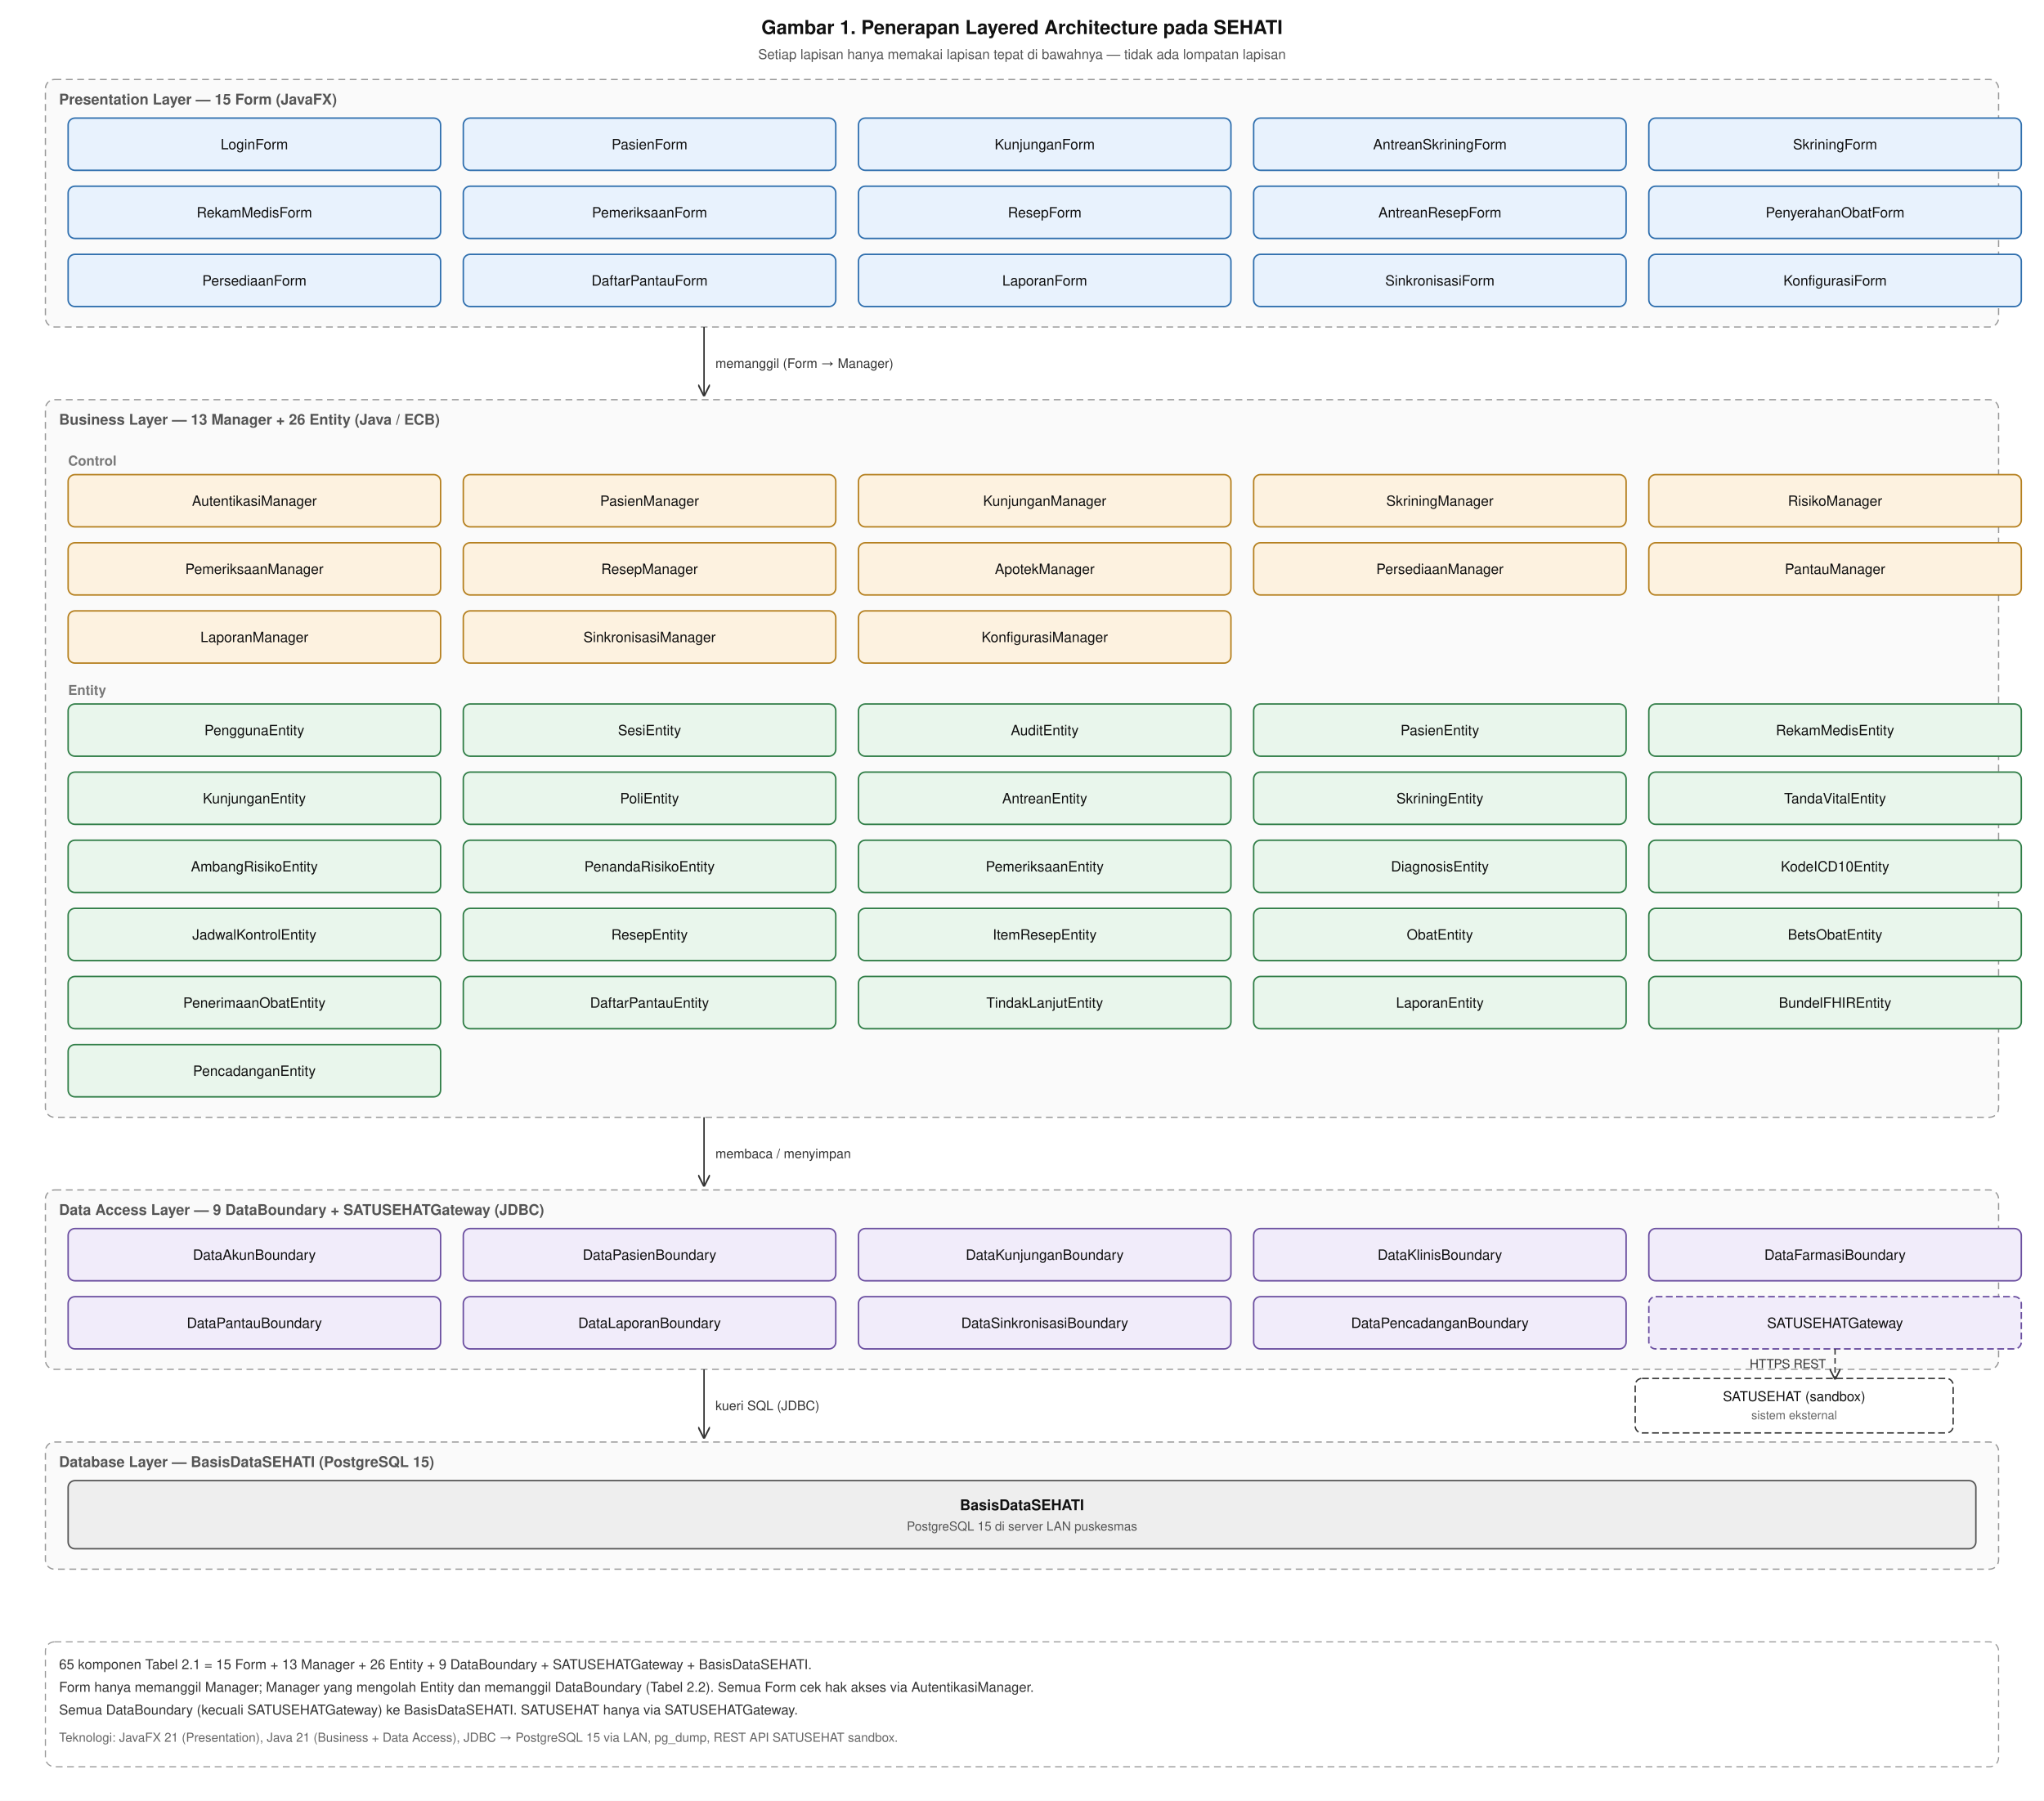
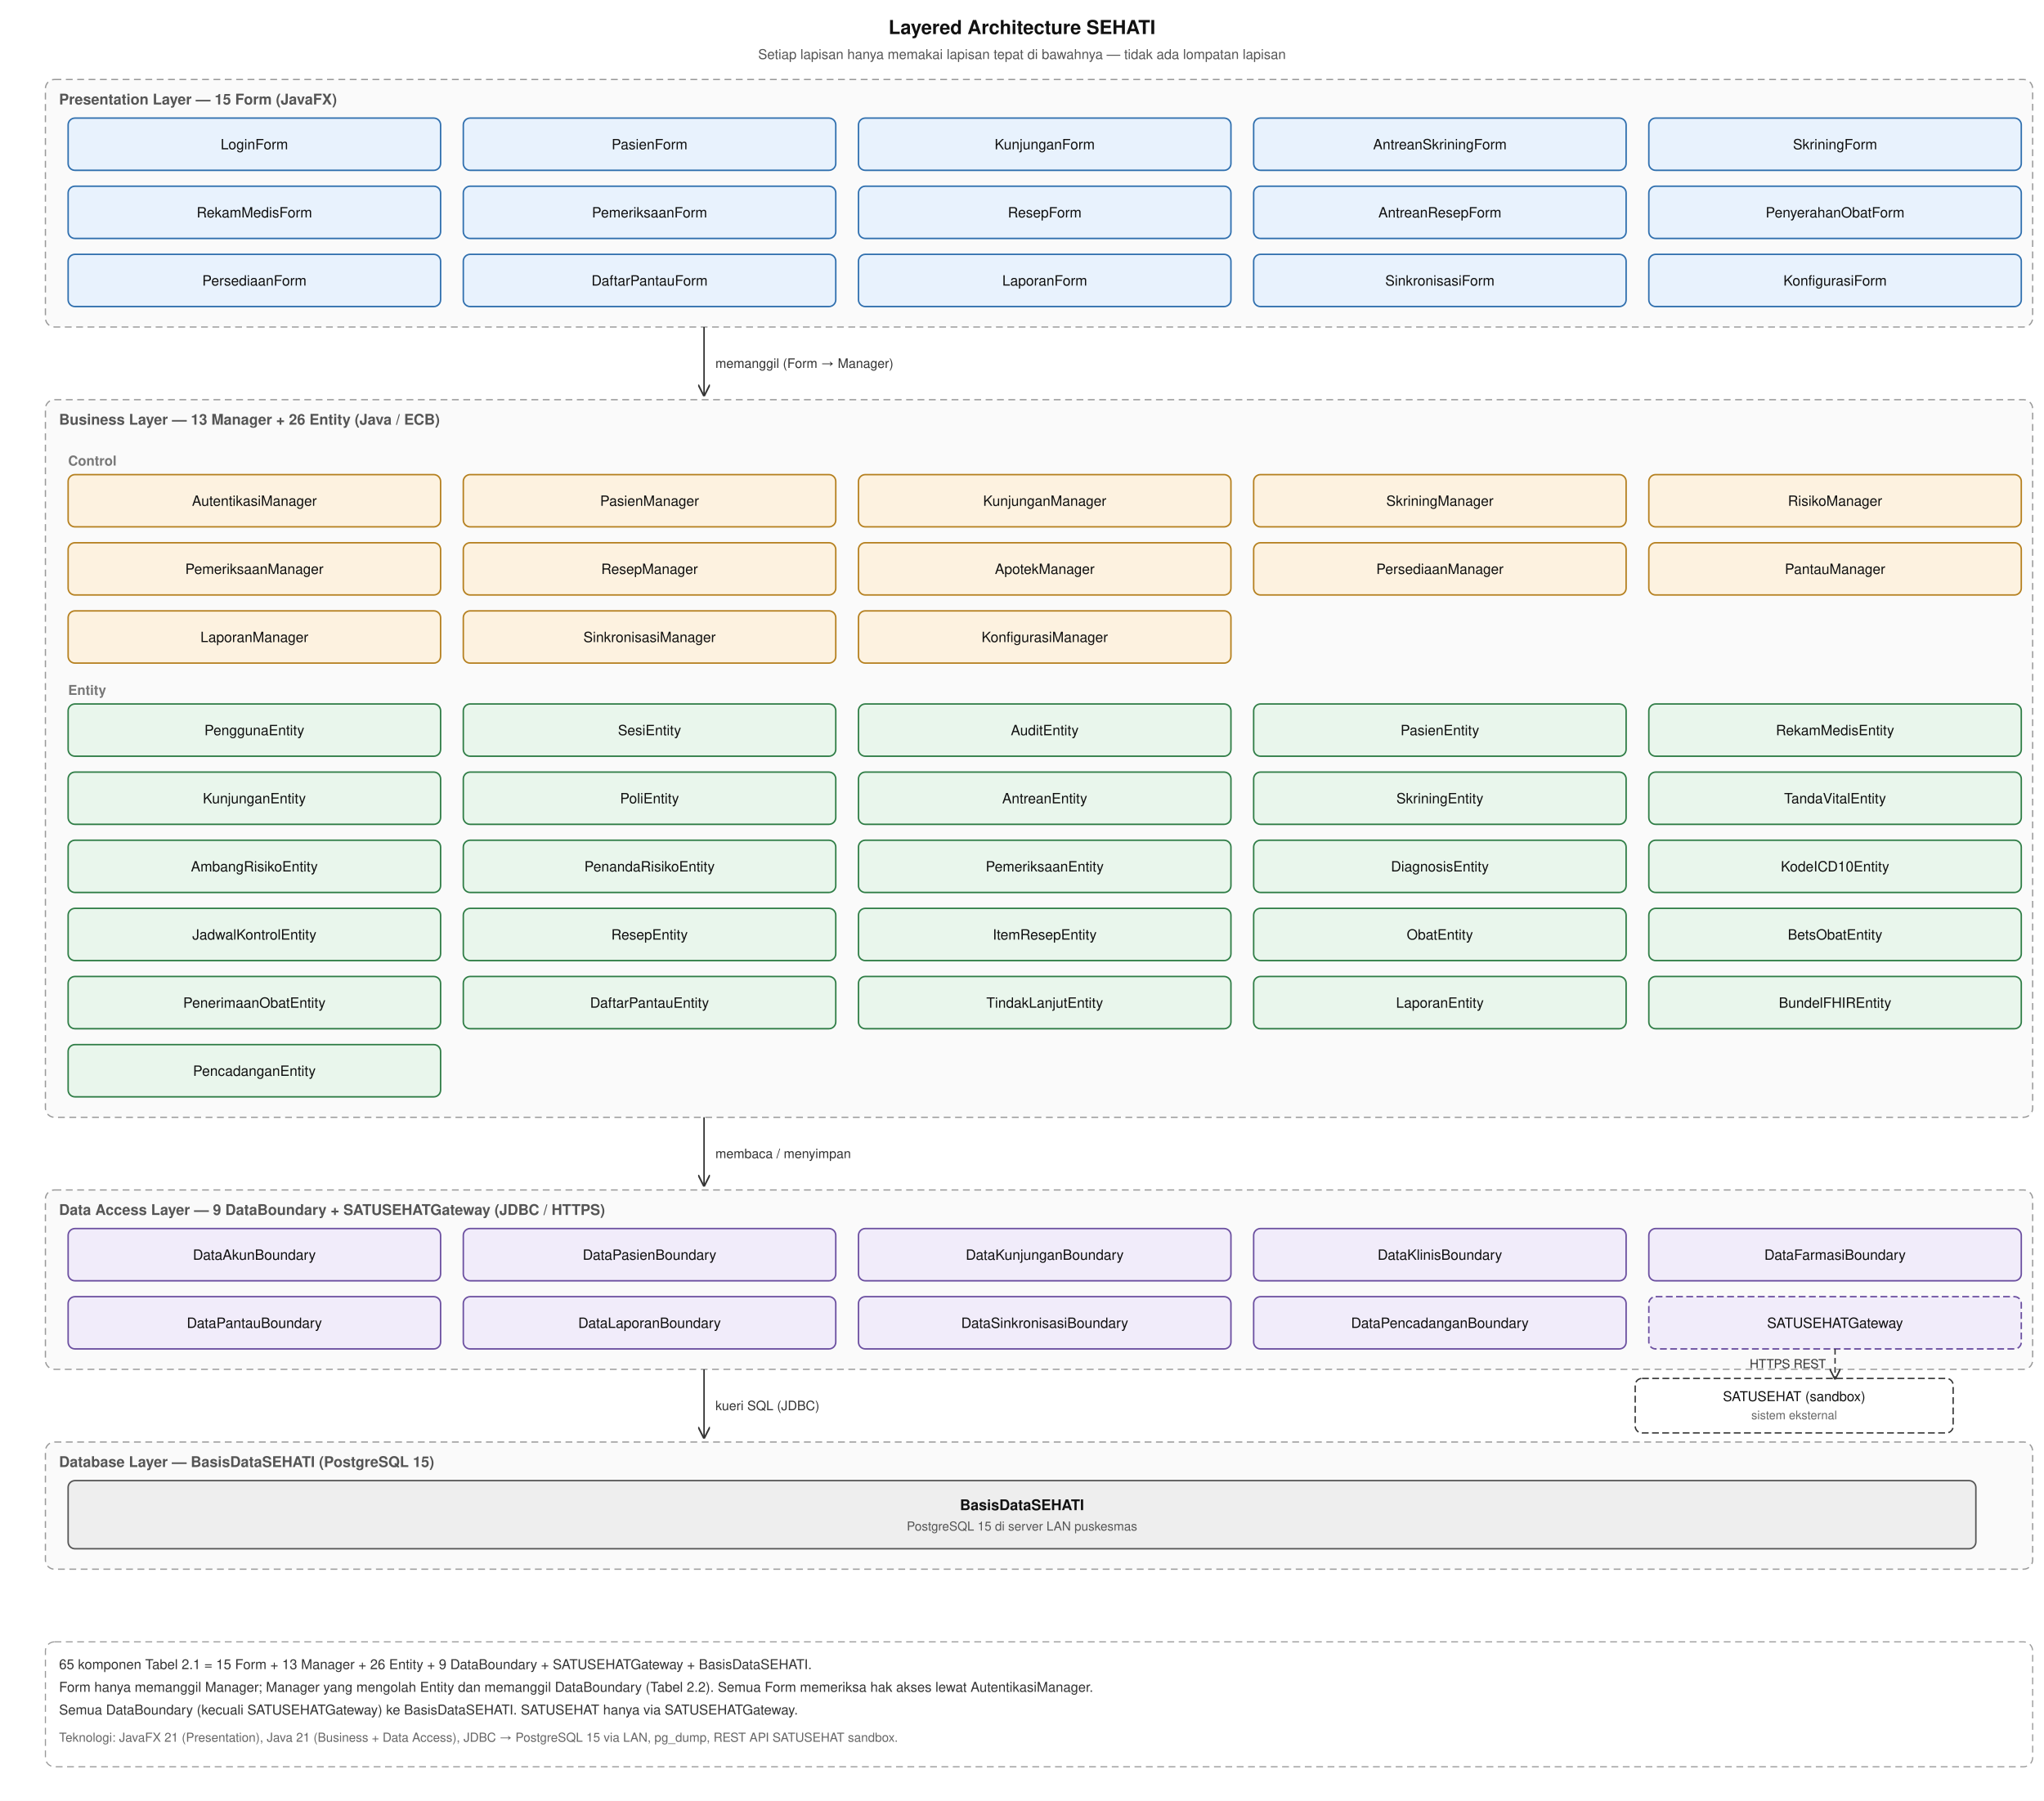
<svg xmlns="http://www.w3.org/2000/svg" viewBox="0 0 1800 1586" width="1800" height="1586" font-family="Helvetica, Arial, sans-serif">
  <rect width="1800" height="1586" fill="#ffffff" />
  <defs>
    <marker id="m" viewBox="0 0 10 10" refX="9" refY="5" markerWidth="8" markerHeight="8" orient="auto">
      <path d="M0,0 L10,5 L0,10" fill="none" stroke="#333" stroke-width="1.4" />
    </marker>
  </defs>
-   <text x="900" y="30" font-size="17" font-weight="bold" text-anchor="middle" fill="#111">Gambar 1. Penerapan Layered Architecture pada SEHATI</text>
+   <text x="900" y="30" font-size="17" font-weight="bold" text-anchor="middle" fill="#111">Layered Architecture SEHATI</text>
  <text x="900" y="52" font-size="12" fill="#555" text-anchor="middle">Setiap lapisan hanya memakai lapisan tepat di bawahnya — tidak ada lompatan lapisan</text>
-   <rect x="40" y="70" width="1720" height="218" rx="8" fill="#fafafa" stroke="#999" stroke-width="1.1" stroke-dasharray="6 4" />
+   <rect x="40" y="70" width="1750" height="218" rx="8" fill="#fafafa" stroke="#999" stroke-width="1.1" stroke-dasharray="6 4" />
  <text x="52" y="92" font-size="13" font-weight="bold" fill="#555">Presentation Layer — 15 Form (JavaFX)</text>
  <rect x="60" y="104" width="328" height="46" rx="6" fill="#e8f2fd" stroke="#2f6fae" stroke-width="1.3" />
  <text x="224.0" y="131.5" font-size="12.5" text-anchor="middle" fill="#111">LoginForm</text>
  <rect x="408" y="104" width="328" height="46" rx="6" fill="#e8f2fd" stroke="#2f6fae" stroke-width="1.3" />
  <text x="572.0" y="131.5" font-size="12.5" text-anchor="middle" fill="#111">PasienForm</text>
  <rect x="756" y="104" width="328" height="46" rx="6" fill="#e8f2fd" stroke="#2f6fae" stroke-width="1.3" />
  <text x="920.0" y="131.5" font-size="12.5" text-anchor="middle" fill="#111">KunjunganForm</text>
  <rect x="1104" y="104" width="328" height="46" rx="6" fill="#e8f2fd" stroke="#2f6fae" stroke-width="1.3" />
  <text x="1268.0" y="131.5" font-size="12.5" text-anchor="middle" fill="#111">AntreanSkriningForm</text>
  <rect x="1452" y="104" width="328" height="46" rx="6" fill="#e8f2fd" stroke="#2f6fae" stroke-width="1.3" />
  <text x="1616.0" y="131.5" font-size="12.5" text-anchor="middle" fill="#111">SkriningForm</text>
  <rect x="60" y="164" width="328" height="46" rx="6" fill="#e8f2fd" stroke="#2f6fae" stroke-width="1.3" />
  <text x="224.0" y="191.5" font-size="12.5" text-anchor="middle" fill="#111">RekamMedisForm</text>
  <rect x="408" y="164" width="328" height="46" rx="6" fill="#e8f2fd" stroke="#2f6fae" stroke-width="1.3" />
  <text x="572.0" y="191.5" font-size="12.5" text-anchor="middle" fill="#111">PemeriksaanForm</text>
  <rect x="756" y="164" width="328" height="46" rx="6" fill="#e8f2fd" stroke="#2f6fae" stroke-width="1.3" />
  <text x="920.0" y="191.5" font-size="12.5" text-anchor="middle" fill="#111">ResepForm</text>
  <rect x="1104" y="164" width="328" height="46" rx="6" fill="#e8f2fd" stroke="#2f6fae" stroke-width="1.3" />
  <text x="1268.0" y="191.5" font-size="12.5" text-anchor="middle" fill="#111">AntreanResepForm</text>
  <rect x="1452" y="164" width="328" height="46" rx="6" fill="#e8f2fd" stroke="#2f6fae" stroke-width="1.3" />
  <text x="1616.0" y="191.5" font-size="12.5" text-anchor="middle" fill="#111">PenyerahanObatForm</text>
  <rect x="60" y="224" width="328" height="46" rx="6" fill="#e8f2fd" stroke="#2f6fae" stroke-width="1.3" />
  <text x="224.0" y="251.5" font-size="12.5" text-anchor="middle" fill="#111">PersediaanForm</text>
  <rect x="408" y="224" width="328" height="46" rx="6" fill="#e8f2fd" stroke="#2f6fae" stroke-width="1.3" />
  <text x="572.0" y="251.5" font-size="12.5" text-anchor="middle" fill="#111">DaftarPantauForm</text>
  <rect x="756" y="224" width="328" height="46" rx="6" fill="#e8f2fd" stroke="#2f6fae" stroke-width="1.3" />
  <text x="920.0" y="251.5" font-size="12.5" text-anchor="middle" fill="#111">LaporanForm</text>
  <rect x="1104" y="224" width="328" height="46" rx="6" fill="#e8f2fd" stroke="#2f6fae" stroke-width="1.3" />
  <text x="1268.0" y="251.5" font-size="12.5" text-anchor="middle" fill="#111">SinkronisasiForm</text>
  <rect x="1452" y="224" width="328" height="46" rx="6" fill="#e8f2fd" stroke="#2f6fae" stroke-width="1.3" />
  <text x="1616.0" y="251.5" font-size="12.5" text-anchor="middle" fill="#111">KonfigurasiForm</text>
-   <rect x="40" y="352" width="1720" height="632" rx="8" fill="#fafafa" stroke="#999" stroke-width="1.1" stroke-dasharray="6 4" />
+   <rect x="40" y="352" width="1750" height="632" rx="8" fill="#fafafa" stroke="#999" stroke-width="1.1" stroke-dasharray="6 4" />
  <text x="52" y="374" font-size="13" font-weight="bold" fill="#555">Business Layer — 13 Manager + 26 Entity (Java / ECB)</text>
  <text x="60" y="410" font-size="12" font-weight="bold" fill="#777">Control</text>
  <rect x="60" y="418" width="328" height="46" rx="6" fill="#fdf2e0" stroke="#b5801f" stroke-width="1.3" />
  <text x="224.0" y="445.5" font-size="12.5" text-anchor="middle" fill="#111">AutentikasiManager</text>
  <rect x="408" y="418" width="328" height="46" rx="6" fill="#fdf2e0" stroke="#b5801f" stroke-width="1.3" />
  <text x="572.0" y="445.5" font-size="12.5" text-anchor="middle" fill="#111">PasienManager</text>
  <rect x="756" y="418" width="328" height="46" rx="6" fill="#fdf2e0" stroke="#b5801f" stroke-width="1.3" />
  <text x="920.0" y="445.5" font-size="12.5" text-anchor="middle" fill="#111">KunjunganManager</text>
  <rect x="1104" y="418" width="328" height="46" rx="6" fill="#fdf2e0" stroke="#b5801f" stroke-width="1.3" />
  <text x="1268.0" y="445.5" font-size="12.5" text-anchor="middle" fill="#111">SkriningManager</text>
  <rect x="1452" y="418" width="328" height="46" rx="6" fill="#fdf2e0" stroke="#b5801f" stroke-width="1.3" />
  <text x="1616.0" y="445.5" font-size="12.5" text-anchor="middle" fill="#111">RisikoManager</text>
  <rect x="60" y="478" width="328" height="46" rx="6" fill="#fdf2e0" stroke="#b5801f" stroke-width="1.3" />
  <text x="224.0" y="505.5" font-size="12.5" text-anchor="middle" fill="#111">PemeriksaanManager</text>
  <rect x="408" y="478" width="328" height="46" rx="6" fill="#fdf2e0" stroke="#b5801f" stroke-width="1.3" />
  <text x="572.0" y="505.5" font-size="12.5" text-anchor="middle" fill="#111">ResepManager</text>
  <rect x="756" y="478" width="328" height="46" rx="6" fill="#fdf2e0" stroke="#b5801f" stroke-width="1.3" />
  <text x="920.0" y="505.5" font-size="12.5" text-anchor="middle" fill="#111">ApotekManager</text>
  <rect x="1104" y="478" width="328" height="46" rx="6" fill="#fdf2e0" stroke="#b5801f" stroke-width="1.3" />
  <text x="1268.0" y="505.5" font-size="12.5" text-anchor="middle" fill="#111">PersediaanManager</text>
  <rect x="1452" y="478" width="328" height="46" rx="6" fill="#fdf2e0" stroke="#b5801f" stroke-width="1.3" />
  <text x="1616.0" y="505.5" font-size="12.5" text-anchor="middle" fill="#111">PantauManager</text>
  <rect x="60" y="538" width="328" height="46" rx="6" fill="#fdf2e0" stroke="#b5801f" stroke-width="1.3" />
  <text x="224.0" y="565.5" font-size="12.5" text-anchor="middle" fill="#111">LaporanManager</text>
  <rect x="408" y="538" width="328" height="46" rx="6" fill="#fdf2e0" stroke="#b5801f" stroke-width="1.3" />
  <text x="572.0" y="565.5" font-size="12.5" text-anchor="middle" fill="#111">SinkronisasiManager</text>
  <rect x="756" y="538" width="328" height="46" rx="6" fill="#fdf2e0" stroke="#b5801f" stroke-width="1.3" />
  <text x="920.0" y="565.5" font-size="12.5" text-anchor="middle" fill="#111">KonfigurasiManager</text>
  <text x="60" y="612" font-size="12" font-weight="bold" fill="#777">Entity</text>
  <rect x="60" y="620" width="328" height="46" rx="6" fill="#e9f6ec" stroke="#2f7d46" stroke-width="1.3" />
  <text x="224.0" y="647.5" font-size="12.5" text-anchor="middle" fill="#111">PenggunaEntity</text>
  <rect x="408" y="620" width="328" height="46" rx="6" fill="#e9f6ec" stroke="#2f7d46" stroke-width="1.3" />
  <text x="572.0" y="647.5" font-size="12.5" text-anchor="middle" fill="#111">SesiEntity</text>
  <rect x="756" y="620" width="328" height="46" rx="6" fill="#e9f6ec" stroke="#2f7d46" stroke-width="1.3" />
  <text x="920.0" y="647.5" font-size="12.5" text-anchor="middle" fill="#111">AuditEntity</text>
  <rect x="1104" y="620" width="328" height="46" rx="6" fill="#e9f6ec" stroke="#2f7d46" stroke-width="1.3" />
  <text x="1268.0" y="647.5" font-size="12.5" text-anchor="middle" fill="#111">PasienEntity</text>
  <rect x="1452" y="620" width="328" height="46" rx="6" fill="#e9f6ec" stroke="#2f7d46" stroke-width="1.3" />
  <text x="1616.0" y="647.5" font-size="12.5" text-anchor="middle" fill="#111">RekamMedisEntity</text>
  <rect x="60" y="680" width="328" height="46" rx="6" fill="#e9f6ec" stroke="#2f7d46" stroke-width="1.3" />
  <text x="224.0" y="707.5" font-size="12.5" text-anchor="middle" fill="#111">KunjunganEntity</text>
  <rect x="408" y="680" width="328" height="46" rx="6" fill="#e9f6ec" stroke="#2f7d46" stroke-width="1.3" />
  <text x="572.0" y="707.5" font-size="12.5" text-anchor="middle" fill="#111">PoliEntity</text>
  <rect x="756" y="680" width="328" height="46" rx="6" fill="#e9f6ec" stroke="#2f7d46" stroke-width="1.3" />
  <text x="920.0" y="707.5" font-size="12.5" text-anchor="middle" fill="#111">AntreanEntity</text>
  <rect x="1104" y="680" width="328" height="46" rx="6" fill="#e9f6ec" stroke="#2f7d46" stroke-width="1.3" />
  <text x="1268.0" y="707.5" font-size="12.5" text-anchor="middle" fill="#111">SkriningEntity</text>
  <rect x="1452" y="680" width="328" height="46" rx="6" fill="#e9f6ec" stroke="#2f7d46" stroke-width="1.3" />
  <text x="1616.0" y="707.5" font-size="12.5" text-anchor="middle" fill="#111">TandaVitalEntity</text>
  <rect x="60" y="740" width="328" height="46" rx="6" fill="#e9f6ec" stroke="#2f7d46" stroke-width="1.3" />
  <text x="224.0" y="767.5" font-size="12.5" text-anchor="middle" fill="#111">AmbangRisikoEntity</text>
  <rect x="408" y="740" width="328" height="46" rx="6" fill="#e9f6ec" stroke="#2f7d46" stroke-width="1.3" />
  <text x="572.0" y="767.5" font-size="12.5" text-anchor="middle" fill="#111">PenandaRisikoEntity</text>
  <rect x="756" y="740" width="328" height="46" rx="6" fill="#e9f6ec" stroke="#2f7d46" stroke-width="1.3" />
  <text x="920.0" y="767.5" font-size="12.5" text-anchor="middle" fill="#111">PemeriksaanEntity</text>
  <rect x="1104" y="740" width="328" height="46" rx="6" fill="#e9f6ec" stroke="#2f7d46" stroke-width="1.3" />
  <text x="1268.0" y="767.5" font-size="12.5" text-anchor="middle" fill="#111">DiagnosisEntity</text>
  <rect x="1452" y="740" width="328" height="46" rx="6" fill="#e9f6ec" stroke="#2f7d46" stroke-width="1.3" />
  <text x="1616.0" y="767.5" font-size="12.5" text-anchor="middle" fill="#111">KodeICD10Entity</text>
  <rect x="60" y="800" width="328" height="46" rx="6" fill="#e9f6ec" stroke="#2f7d46" stroke-width="1.3" />
  <text x="224.0" y="827.5" font-size="12.5" text-anchor="middle" fill="#111">JadwalKontrolEntity</text>
  <rect x="408" y="800" width="328" height="46" rx="6" fill="#e9f6ec" stroke="#2f7d46" stroke-width="1.3" />
  <text x="572.0" y="827.5" font-size="12.5" text-anchor="middle" fill="#111">ResepEntity</text>
  <rect x="756" y="800" width="328" height="46" rx="6" fill="#e9f6ec" stroke="#2f7d46" stroke-width="1.3" />
  <text x="920.0" y="827.5" font-size="12.5" text-anchor="middle" fill="#111">ItemResepEntity</text>
  <rect x="1104" y="800" width="328" height="46" rx="6" fill="#e9f6ec" stroke="#2f7d46" stroke-width="1.3" />
  <text x="1268.0" y="827.5" font-size="12.5" text-anchor="middle" fill="#111">ObatEntity</text>
  <rect x="1452" y="800" width="328" height="46" rx="6" fill="#e9f6ec" stroke="#2f7d46" stroke-width="1.3" />
  <text x="1616.0" y="827.5" font-size="12.5" text-anchor="middle" fill="#111">BetsObatEntity</text>
  <rect x="60" y="860" width="328" height="46" rx="6" fill="#e9f6ec" stroke="#2f7d46" stroke-width="1.3" />
  <text x="224.0" y="887.5" font-size="12.5" text-anchor="middle" fill="#111">PenerimaanObatEntity</text>
  <rect x="408" y="860" width="328" height="46" rx="6" fill="#e9f6ec" stroke="#2f7d46" stroke-width="1.3" />
  <text x="572.0" y="887.5" font-size="12.5" text-anchor="middle" fill="#111">DaftarPantauEntity</text>
  <rect x="756" y="860" width="328" height="46" rx="6" fill="#e9f6ec" stroke="#2f7d46" stroke-width="1.3" />
  <text x="920.0" y="887.5" font-size="12.5" text-anchor="middle" fill="#111">TindakLanjutEntity</text>
  <rect x="1104" y="860" width="328" height="46" rx="6" fill="#e9f6ec" stroke="#2f7d46" stroke-width="1.3" />
  <text x="1268.0" y="887.5" font-size="12.5" text-anchor="middle" fill="#111">LaporanEntity</text>
  <rect x="1452" y="860" width="328" height="46" rx="6" fill="#e9f6ec" stroke="#2f7d46" stroke-width="1.3" />
  <text x="1616.0" y="887.5" font-size="12.5" text-anchor="middle" fill="#111">BundelFHIREntity</text>
  <rect x="60" y="920" width="328" height="46" rx="6" fill="#e9f6ec" stroke="#2f7d46" stroke-width="1.3" />
  <text x="224.0" y="947.5" font-size="12.5" text-anchor="middle" fill="#111">PencadanganEntity</text>
-   <rect x="40" y="1048" width="1720" height="158" rx="8" fill="#fafafa" stroke="#999" stroke-width="1.1" stroke-dasharray="6 4" />
-   <text x="52" y="1070" font-size="13" font-weight="bold" fill="#555">Data Access Layer — 9 DataBoundary + SATUSEHATGateway (JDBC)</text>
+   <rect x="40" y="1048" width="1750" height="158" rx="8" fill="#fafafa" stroke="#999" stroke-width="1.1" stroke-dasharray="6 4" />
+   <text x="52" y="1070" font-size="13" font-weight="bold" fill="#555">Data Access Layer — 9 DataBoundary + SATUSEHATGateway (JDBC / HTTPS)</text>
  <rect x="60" y="1082" width="328" height="46" rx="6" fill="#f1ecfa" stroke="#6b4fa0" stroke-width="1.3" />
  <text x="224.0" y="1109.5" font-size="12.5" text-anchor="middle" fill="#111">DataAkunBoundary</text>
  <rect x="408" y="1082" width="328" height="46" rx="6" fill="#f1ecfa" stroke="#6b4fa0" stroke-width="1.3" />
  <text x="572.0" y="1109.5" font-size="12.5" text-anchor="middle" fill="#111">DataPasienBoundary</text>
  <rect x="756" y="1082" width="328" height="46" rx="6" fill="#f1ecfa" stroke="#6b4fa0" stroke-width="1.3" />
  <text x="920.0" y="1109.5" font-size="12.5" text-anchor="middle" fill="#111">DataKunjunganBoundary</text>
  <rect x="1104" y="1082" width="328" height="46" rx="6" fill="#f1ecfa" stroke="#6b4fa0" stroke-width="1.3" />
  <text x="1268.0" y="1109.5" font-size="12.5" text-anchor="middle" fill="#111">DataKlinisBoundary</text>
  <rect x="1452" y="1082" width="328" height="46" rx="6" fill="#f1ecfa" stroke="#6b4fa0" stroke-width="1.3" />
  <text x="1616.0" y="1109.5" font-size="12.5" text-anchor="middle" fill="#111">DataFarmasiBoundary</text>
  <rect x="60" y="1142" width="328" height="46" rx="6" fill="#f1ecfa" stroke="#6b4fa0" stroke-width="1.3" />
  <text x="224.0" y="1169.5" font-size="12.5" text-anchor="middle" fill="#111">DataPantauBoundary</text>
  <rect x="408" y="1142" width="328" height="46" rx="6" fill="#f1ecfa" stroke="#6b4fa0" stroke-width="1.3" />
  <text x="572.0" y="1169.5" font-size="12.5" text-anchor="middle" fill="#111">DataLaporanBoundary</text>
  <rect x="756" y="1142" width="328" height="46" rx="6" fill="#f1ecfa" stroke="#6b4fa0" stroke-width="1.3" />
  <text x="920.0" y="1169.5" font-size="12.5" text-anchor="middle" fill="#111">DataSinkronisasiBoundary</text>
  <rect x="1104" y="1142" width="328" height="46" rx="6" fill="#f1ecfa" stroke="#6b4fa0" stroke-width="1.3" />
  <text x="1268.0" y="1169.5" font-size="12.5" text-anchor="middle" fill="#111">DataPencadanganBoundary</text>
  <rect x="1452" y="1142" width="328" height="46" rx="6" fill="#f1ecfa" stroke="#6b4fa0" stroke-width="1.3" stroke-dasharray="6 3" />
  <text x="1616.0" y="1169.5" font-size="12.5" text-anchor="middle" fill="#111">SATUSEHATGateway</text>
-   <rect x="40" y="1270" width="1720" height="112" rx="8" fill="#fafafa" stroke="#999" stroke-width="1.1" stroke-dasharray="6 4" />
+   <rect x="40" y="1270" width="1750" height="112" rx="8" fill="#fafafa" stroke="#999" stroke-width="1.1" stroke-dasharray="6 4" />
  <text x="52" y="1292" font-size="13" font-weight="bold" fill="#555">Database Layer — BasisDataSEHATI (PostgreSQL 15)</text>
  <rect x="60" y="1304" width="1680" height="60" rx="6" fill="#eee" stroke="#555" stroke-width="1.3" />
  <text x="900" y="1330" font-size="13" font-weight="bold" text-anchor="middle" fill="#111">BasisDataSEHATI</text>
  <text x="900" y="1348" font-size="11" text-anchor="middle" fill="#555">PostgreSQL 15 di server LAN puskesmas</text>
  <line x1="620" y1="288" x2="620" y2="348" stroke="#333" stroke-width="1.3" marker-end="url(#m)" />
  <text x="630" y="324.0" font-size="11.5" fill="#333">memanggil (Form → Manager)</text>
  <line x1="620" y1="984" x2="620" y2="1044" stroke="#333" stroke-width="1.3" marker-end="url(#m)" />
  <text x="630" y="1020.0" font-size="11.5" fill="#333">membaca / menyimpan</text>
  <line x1="620" y1="1206" x2="620" y2="1266" stroke="#333" stroke-width="1.3" marker-end="url(#m)" />
  <text x="630" y="1242.0" font-size="11.5" fill="#333">kueri SQL (JDBC)</text>
  <rect x="1440" y="1214" width="280" height="48" rx="6" fill="#fff" stroke="#333" stroke-width="1.2" stroke-dasharray="6 3" />
  <text x="1580.0" y="1234" font-size="12" text-anchor="middle" fill="#111">SATUSEHAT (sandbox)</text>
  <text x="1580.0" y="1250" font-size="10.5" text-anchor="middle" fill="#666">sistem eksternal</text>
  <path d="M 1616.0 1188 V 1214" fill="none" stroke="#333" stroke-width="1.2" stroke-dasharray="5 3" marker-end="url(#m)" />
  <text x="1608.0" y="1205.0" font-size="11" text-anchor="end" fill="#333">HTTPS REST</text>
-   <rect x="40" y="1446" width="1720" height="110" rx="8" fill="#fff" stroke="#999" stroke-width="1" stroke-dasharray="6 4" />
+   <rect x="40" y="1446" width="1750" height="110" rx="8" fill="#fff" stroke="#999" stroke-width="1" stroke-dasharray="6 4" />
  <text x="52" y="1470" font-size="12" fill="#333">65 komponen Tabel 2.1 = 15 Form + 13 Manager + 26 Entity + 9 DataBoundary + SATUSEHATGateway + BasisDataSEHATI.</text>
-   <text x="52" y="1490" font-size="12" fill="#333">Form hanya memanggil Manager; Manager yang mengolah Entity dan memanggil DataBoundary (Tabel 2.2). Semua Form cek hak akses via AutentikasiManager.</text>
+   <text x="52" y="1490" font-size="12" fill="#333">Form hanya memanggil Manager; Manager yang mengolah Entity dan memanggil DataBoundary (Tabel 2.2). Semua Form memeriksa hak akses lewat AutentikasiManager.</text>
  <text x="52" y="1510" font-size="12" fill="#333">Semua DataBoundary (kecuali SATUSEHATGateway) ke BasisDataSEHATI. SATUSEHAT hanya via SATUSEHATGateway.</text>
  <text x="52" y="1534" font-size="11" fill="#666">Teknologi: JavaFX 21 (Presentation), Java 21 (Business + Data Access), JDBC → PostgreSQL 15 via LAN, pg_dump, REST API SATUSEHAT sandbox.</text>
</svg>
